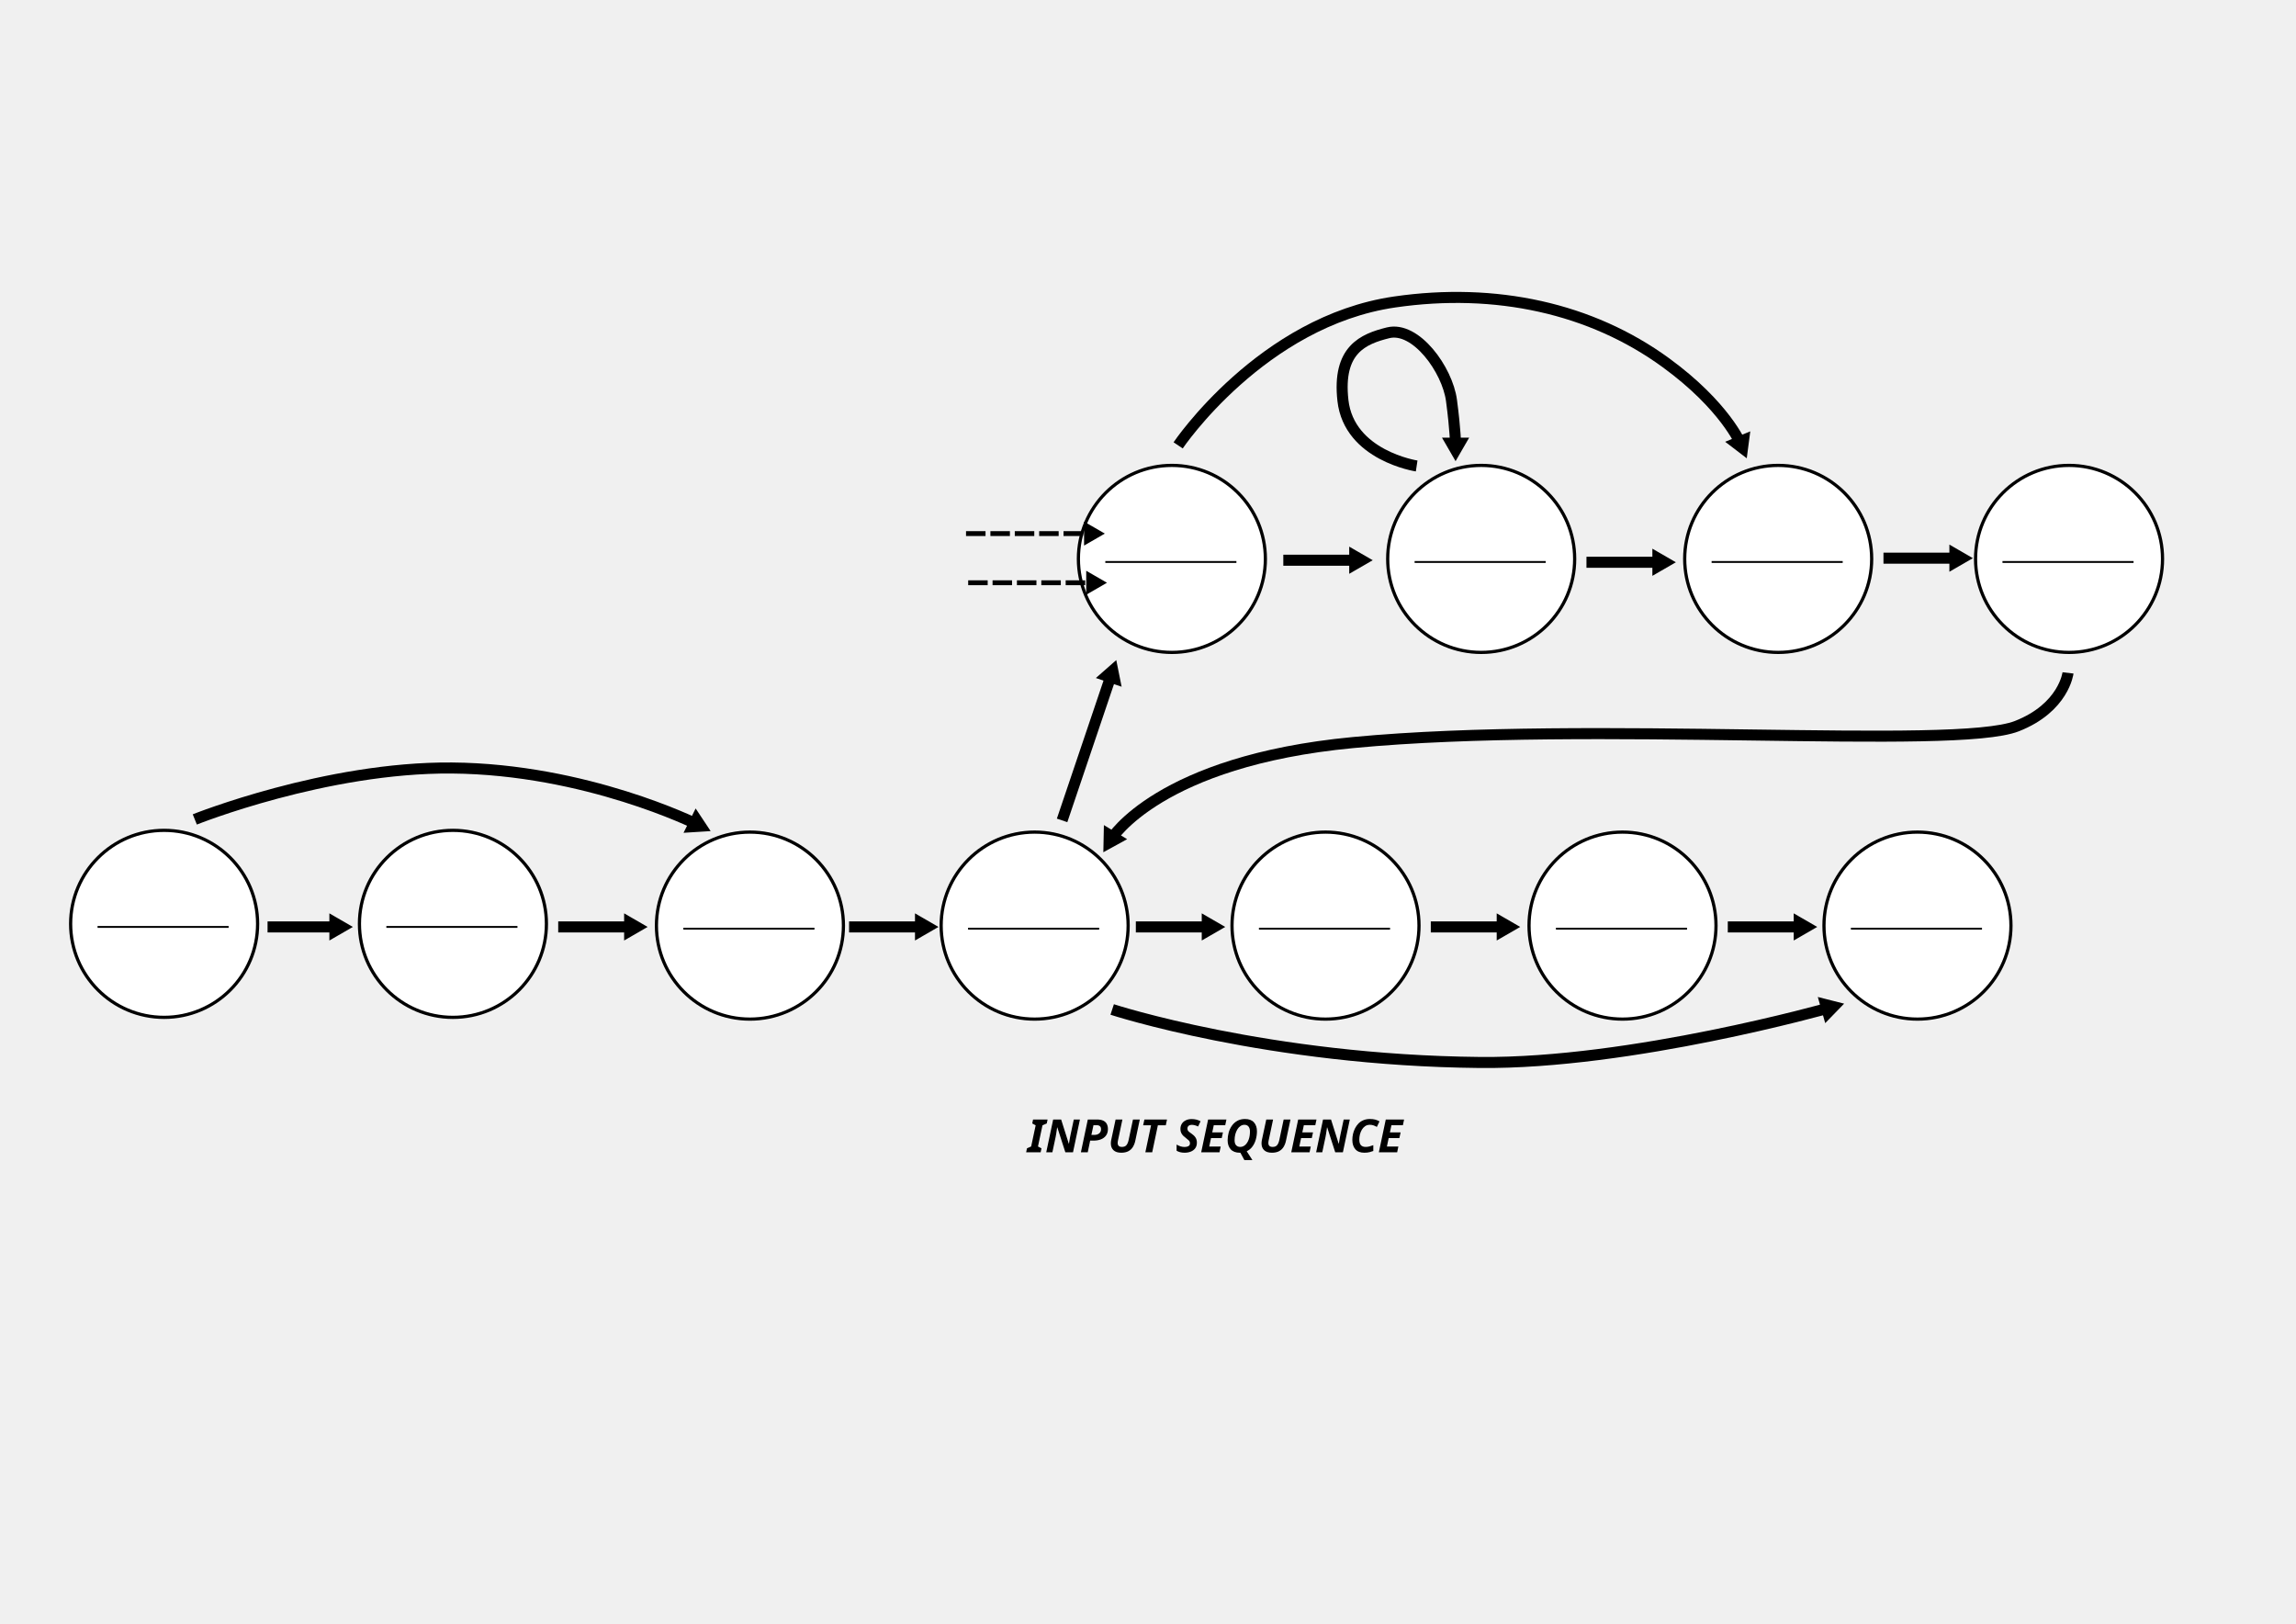
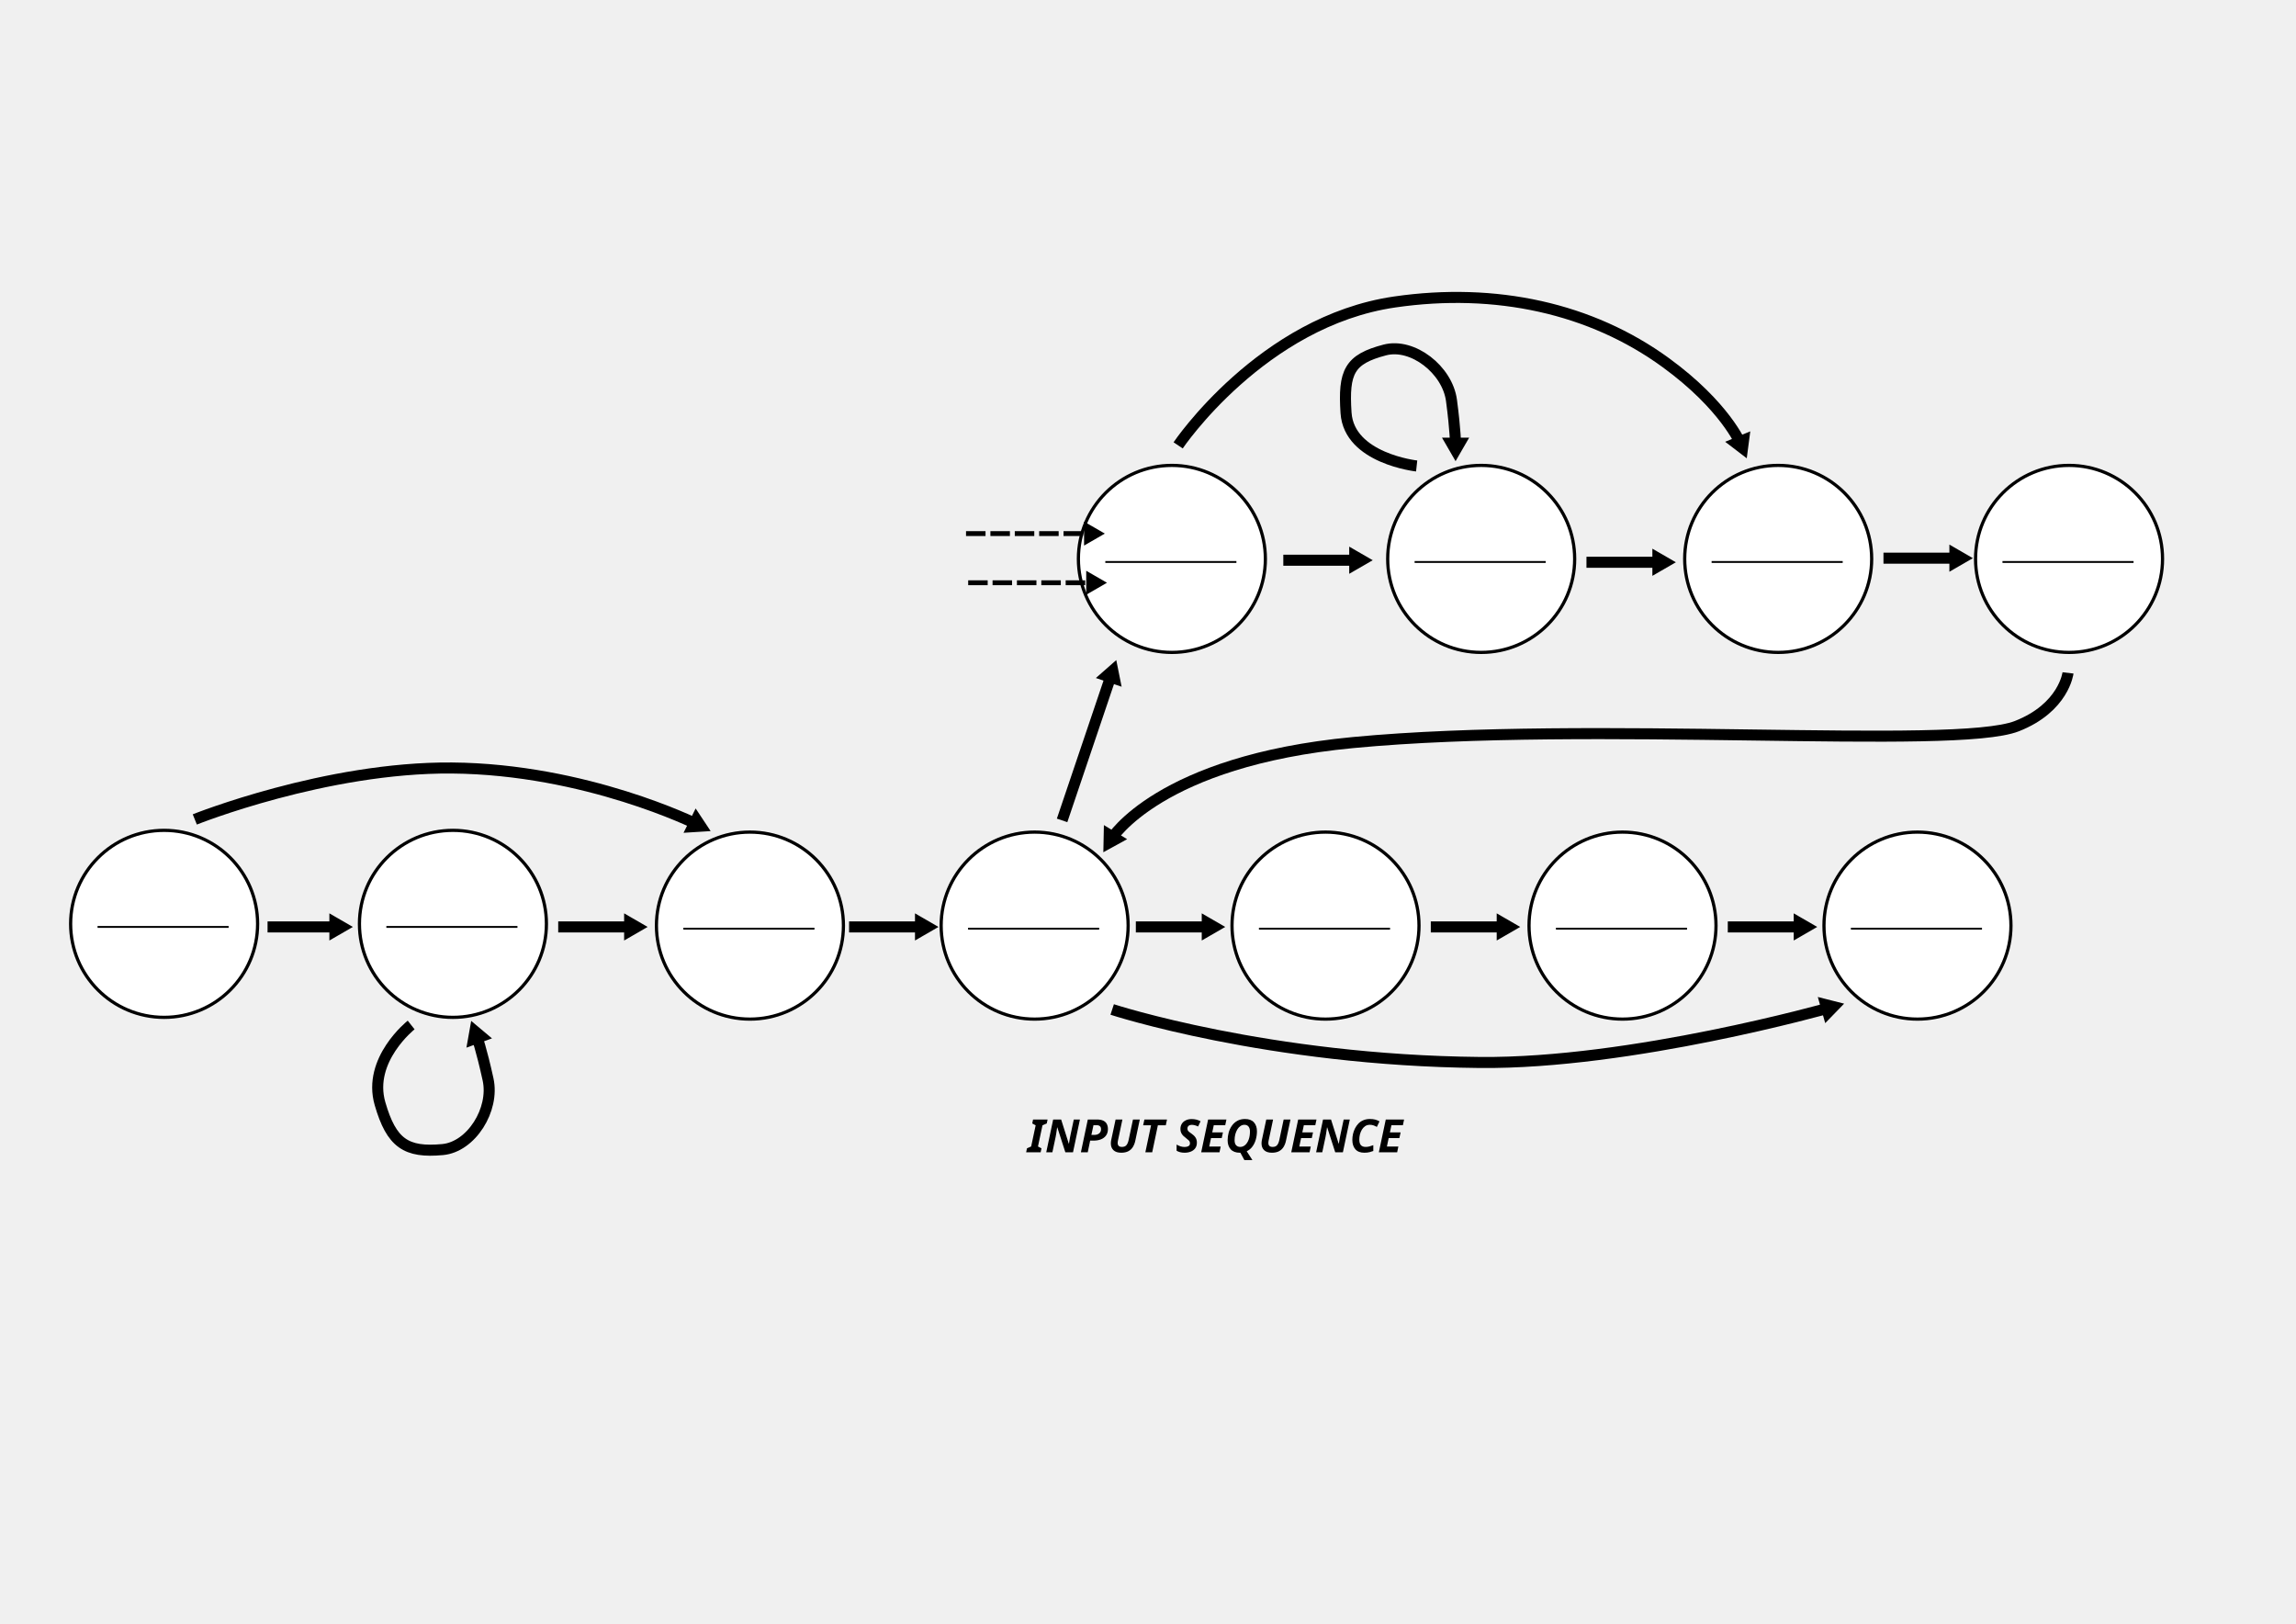
<svg xmlns="http://www.w3.org/2000/svg" width="1052.362" height="744.094" id="svg2" version="1.1">
  <defs id="defs4">
    <marker orient="auto" refY="0" refX="0" id="TriangleOutS" style="overflow:visible">
      <path id="path4054" d="m 5.77,0 -8.65,5 0,-10 8.65,5 z" style="fill-rule:evenodd;stroke:#000000;stroke-width:1pt;marker-start:none" transform="scale(0.2,0.2)" />
    </marker>
    <marker orient="auto" refY="0" refX="0" id="TriangleOutM" style="overflow:visible">
      <path id="path4051" d="m 5.77,0 -8.65,5 0,-10 8.65,5 z" style="fill-rule:evenodd;stroke:#000000;stroke-width:1pt;marker-start:none" transform="scale(0.4,0.4)" />
    </marker>
    <marker orient="auto" refY="0" refX="0" id="Arrow2Mend" style="overflow:visible">
      <path id="path3932" style="font-size:12px;fill-rule:evenodd;stroke-width:0.625;stroke-linejoin:round" d="M 8.719,4.034 -2.207,0.016 8.719,-4.002 c -1.745,2.372 -1.735,5.617 -6e-7,8.035 z" transform="scale(-0.6,-0.6)" />
    </marker>
    <marker orient="auto" refY="0" refX="0" id="Arrow1Lend" style="overflow:visible">
      <path id="path3908" d="M 0,0 5,-5 -12.5,0 5,5 0,0 z" style="fill-rule:evenodd;stroke:#000000;stroke-width:1pt;marker-start:none" transform="matrix(-0.8,0,0,-0.8,-10,0)" />
    </marker>
    <marker orient="auto" refY="0" refX="0" id="Arrow1Send" style="overflow:visible">
      <path id="path3920" d="M 0,0 5,-5 -12.5,0 5,5 0,0 z" style="fill-rule:evenodd;stroke:#000000;stroke-width:1pt;marker-start:none" transform="matrix(-0.2,0,0,-0.2,-1.2,0)" />
    </marker>
    <marker orient="auto" refY="0" refX="0" id="TriangleOutS-7" style="overflow:visible">
      <path id="path4054-4" d="m 5.77,0 -8.65,5 0,-10 8.65,5 z" style="fill-rule:evenodd;stroke:#000000;stroke-width:1pt;marker-start:none" transform="scale(0.2,0.2)" />
    </marker>
    <marker orient="auto" refY="0" refX="0" id="TriangleOutM-0" style="overflow:visible">
      <path id="path4051-2" d="m 5.77,0 -8.65,5 0,-10 8.65,5 z" style="fill-rule:evenodd;stroke:#000000;stroke-width:1pt;marker-start:none" transform="scale(0.4,0.4)" />
    </marker>
    <marker orient="auto" refY="0" refX="0" id="TriangleOutS-7-7" style="overflow:visible">
      <path id="path4054-4-8" d="m 5.77,0 -8.65,5 0,-10 8.65,5 z" style="fill-rule:evenodd;stroke:#000000;stroke-width:1pt;marker-start:none" transform="scale(0.2,0.2)" />
+     </marker>
+     <marker orient="auto" refY="0" refX="0" id="TriangleOutS-7-5" style="overflow:visible">
+       <path id="path4054-4-3" d="m 5.77,0 -8.65,5 0,-10 8.65,5 z" style="fill-rule:evenodd;stroke:#000000;stroke-width:1pt;marker-start:none" transform="scale(0.2,0.2)" />
    </marker>
  </defs>
  <g id="layer1" transform="translate(0,-308.2677)">
    <flowRoot xml:space="preserve" id="flowRoot2816" style="font-size:40px;font-style:normal;font-variant:normal;font-weight:normal;font-stretch:normal;fill:#000000;fill-opacity:1;stroke:none;font-family:Sans;-inkscape-font-specification:Sans">
      <flowRegion id="flowRegion2818">
        <rect id="rect2820" width="657.143" height="348.571" x="-1257.143" y="412.362" />
      </flowRegion>
      <flowPara id="flowPara2822" />
    </flowRoot>
    <path style="fill:#ffffff;fill-opacity:1;stroke:#000000;stroke-width:6.671;stroke-miterlimit:4;stroke-dasharray:none" id="path3598" d="m -1451.428,72.362 a 194.286,194.286 0 1 1 -388.572,0 194.286,194.286 0 1 1 388.572,0 z" transform="matrix(0.2205614,0,0,0.2205614,438.2044,715.6813)" />
    <flowRoot xml:space="preserve" id="flowRoot3600" style="font-size:48px;font-style:normal;font-variant:normal;font-weight:normal;font-stretch:normal;fill:#000000;fill-opacity:1;stroke:none;font-family:Sans;-inkscape-font-specification:Sans" transform="matrix(0.3285914,0,0,0.3285914,568.58,694.2509)">
      <flowRegion id="flowRegion3602">
        <rect id="rect3604" width="211.429" height="68.571" x="-1585.714" y="123.791" style="font-size:48px" />
      </flowRegion>
      <flowPara id="flowPara3606" style="font-family:Courier 10 Pitch;-inkscape-font-specification:Courier 10 Pitch">GC..TA</flowPara>
    </flowRoot>
    <path style="fill:none;stroke:#000000;stroke-width:0.854;stroke-linecap:butt;stroke-linejoin:miter;stroke-miterlimit:4;stroke-opacity:1;stroke-dasharray:none" d="m 44.711,733.05 60.085,0" id="path3608" />
    <flowRoot transform="matrix(0.3285914,0,0,0.3285914,567.6321,668.3141)" xml:space="preserve" id="flowRoot3600-4" style="font-size:48px;font-style:normal;font-variant:normal;font-weight:normal;font-stretch:normal;fill:#000000;fill-opacity:1;stroke:none;font-family:Sans;-inkscape-font-specification:Sans">
      <flowRegion id="flowRegion3602-3">
        <rect id="rect3604-4" width="211.429" height="68.571" x="-1585.714" y="123.791" style="font-size:48px" />
      </flowRegion>
      <flowPara id="flowPara3606-2" style="font-family:Courier 10 Pitch;-inkscape-font-specification:Courier 10 Pitch">TA..GC</flowPara>
    </flowRoot>
    <path transform="matrix(0.2205614,0,0,0.2205614,570.5798,715.6813)" d="m -1451.428,72.362 a 194.286,194.286 0 1 1 -388.572,0 194.286,194.286 0 1 1 388.572,0 z" id="path3694" style="fill:#ffffff;fill-opacity:1;stroke:#000000;stroke-width:6.671;stroke-miterlimit:4;stroke-dasharray:none" />
    <flowRoot transform="matrix(0.3285914,0,0,0.3285914,700.9553,694.2509)" style="font-size:48px;font-style:normal;font-variant:normal;font-weight:normal;font-stretch:normal;fill:#000000;fill-opacity:1;stroke:none;font-family:Sans;-inkscape-font-specification:Sans" id="flowRoot3696" xml:space="preserve">
      <flowRegion id="flowRegion3698">
        <rect style="font-size:48px" y="123.791" x="-1585.714" height="68.571" width="211.429" id="rect3700" />
      </flowRegion>
      <flowPara style="font-family:Courier 10 Pitch;-inkscape-font-specification:Courier 10 Pitch" id="flowPara3702">GG..TT</flowPara>
    </flowRoot>
    <path id="path3704" d="m 177.087,733.05 60.085,0" style="fill:none;stroke:#000000;stroke-width:0.854;stroke-linecap:butt;stroke-linejoin:miter;stroke-miterlimit:4;stroke-opacity:1;stroke-dasharray:none" />
    <flowRoot style="font-size:48px;font-style:normal;font-variant:normal;font-weight:normal;font-stretch:normal;fill:#000000;fill-opacity:1;stroke:none;font-family:Sans;-inkscape-font-specification:Sans" id="flowRoot3706" xml:space="preserve" transform="matrix(0.3285914,0,0,0.3285914,700.0075,668.3141)">
      <flowRegion id="flowRegion3708">
        <rect style="font-size:48px" y="123.791" x="-1585.714" height="68.571" width="211.429" id="rect3710" />
      </flowRegion>
      <flowPara style="font-family:Courier 10 Pitch;-inkscape-font-specification:Courier 10 Pitch" id="flowPara3712">AA..CC</flowPara>
    </flowRoot>
    <path style="fill:#ffffff;fill-opacity:1;stroke:#000000;stroke-width:6.671;stroke-miterlimit:4;stroke-dasharray:none" id="path3714" d="m -1451.428,72.362 a 194.286,194.286 0 1 1 -388.572,0 194.286,194.286 0 1 1 388.572,0 z" transform="matrix(0.2205614,0,0,0.2205614,706.7105,716.4851)" />
    <flowRoot xml:space="preserve" id="flowRoot3716" style="font-size:48px;font-style:normal;font-variant:normal;font-weight:normal;font-stretch:normal;fill:#000000;fill-opacity:1;stroke:none;font-family:Sans;-inkscape-font-specification:Sans" transform="matrix(0.3285914,0,0,0.3285914,837.0861,695.0547)">
      <flowRegion id="flowRegion3718">
        <rect id="rect3720" width="211.429" height="68.571" x="-1585.714" y="123.791" style="font-size:48px" />
      </flowRegion>
      <flowPara id="flowPara3722" style="font-family:Courier 10 Pitch;-inkscape-font-specification:Courier 10 Pitch">TG..AT</flowPara>
    </flowRoot>
    <path style="fill:none;stroke:#000000;stroke-width:0.854;stroke-linecap:butt;stroke-linejoin:miter;stroke-miterlimit:4;stroke-opacity:1;stroke-dasharray:none" d="m 313.218,733.854 60.085,0" id="path3724" />
    <flowRoot transform="matrix(0.3285914,0,0,0.3285914,836.1382,669.1179)" xml:space="preserve" id="flowRoot3726" style="font-size:48px;font-style:normal;font-variant:normal;font-weight:normal;font-stretch:normal;fill:#000000;fill-opacity:1;stroke:none;font-family:Sans;-inkscape-font-specification:Sans">
      <flowRegion id="flowRegion3728">
        <rect id="rect3730" width="211.429" height="68.571" x="-1585.714" y="123.791" style="font-size:48px" />
      </flowRegion>
      <flowPara id="flowPara3732" style="font-family:Courier 10 Pitch;-inkscape-font-specification:Courier 10 Pitch">AT..CA</flowPara>
    </flowRoot>
    <path transform="matrix(0.2205614,0,0,0.2205614,837.2083,716.4851)" d="m -1451.428,72.362 a 194.286,194.286 0 1 1 -388.572,0 194.286,194.286 0 1 1 388.572,0 z" id="path3734" style="fill:#ffffff;fill-opacity:1;stroke:#000000;stroke-width:6.671;stroke-miterlimit:4;stroke-dasharray:none" />
    <flowRoot transform="matrix(0.3285914,0,0,0.3285914,967.5838,695.0547)" style="font-size:48px;font-style:normal;font-variant:normal;font-weight:normal;font-stretch:normal;fill:#000000;fill-opacity:1;stroke:none;font-family:Sans;-inkscape-font-specification:Sans" id="flowRoot3736" xml:space="preserve">
      <flowRegion id="flowRegion3738">
        <rect style="font-size:48px" y="123.791" x="-1585.714" height="68.571" width="211.429" id="rect3740" />
      </flowRegion>
      <flowPara style="font-family:Courier 10 Pitch;-inkscape-font-specification:Courier 10 Pitch" id="flowPara3742">AT..CA</flowPara>
    </flowRoot>
    <path id="path3744" d="m 443.715,733.854 60.085,0" style="fill:none;stroke:#000000;stroke-width:0.854;stroke-linecap:butt;stroke-linejoin:miter;stroke-miterlimit:4;stroke-opacity:1;stroke-dasharray:none" />
    <flowRoot style="font-size:48px;font-style:normal;font-variant:normal;font-weight:normal;font-stretch:normal;fill:#000000;fill-opacity:1;stroke:none;font-family:Sans;-inkscape-font-specification:Sans" id="flowRoot3746" xml:space="preserve" transform="matrix(0.3285914,0,0,0.3285914,966.636,669.1179)">
      <flowRegion id="flowRegion3748">
        <rect style="font-size:48px" y="123.791" x="-1585.714" height="68.571" width="211.429" id="rect3750" />
      </flowRegion>
      <flowPara style="font-family:Courier 10 Pitch;-inkscape-font-specification:Courier 10 Pitch" id="flowPara3752">TG..AT</flowPara>
    </flowRoot>
    <path style="fill:#ffffff;fill-opacity:1;stroke:#000000;stroke-width:6.671;stroke-miterlimit:4;stroke-dasharray:none" id="path3756" d="m -1451.428,72.362 a 194.286,194.286 0 1 1 -388.572,0 194.286,194.286 0 1 1 388.572,0 z" transform="matrix(0.2205614,0,0,0.2205614,970.5225,716.4851)" />
    <flowRoot xml:space="preserve" id="flowRoot3758" style="font-size:48px;font-style:normal;font-variant:normal;font-weight:normal;font-stretch:normal;fill:#000000;fill-opacity:1;stroke:none;font-family:Sans;-inkscape-font-specification:Sans" transform="matrix(0.3285914,0,0,0.3285914,1100.898,695.0547)">
      <flowRegion id="flowRegion3760">
        <rect id="rect3762" width="211.429" height="68.571" x="-1585.714" y="123.791" style="font-size:48px" />
      </flowRegion>
      <flowPara id="flowPara3764" style="font-family:Courier 10 Pitch;-inkscape-font-specification:Courier 10 Pitch">CA..CC</flowPara>
    </flowRoot>
    <path style="fill:none;stroke:#000000;stroke-width:0.854;stroke-linecap:butt;stroke-linejoin:miter;stroke-miterlimit:4;stroke-opacity:1;stroke-dasharray:none" d="m 577.029,733.854 60.085,0" id="path3766" />
    <flowRoot transform="matrix(0.3285914,0,0,0.3285914,1099.95,669.1179)" xml:space="preserve" id="flowRoot3768" style="font-size:48px;font-style:normal;font-variant:normal;font-weight:normal;font-stretch:normal;fill:#000000;fill-opacity:1;stroke:none;font-family:Sans;-inkscape-font-specification:Sans">
      <flowRegion id="flowRegion3770">
        <rect id="rect3772" width="211.429" height="68.571" x="-1585.714" y="123.791" style="font-size:48px" />
      </flowRegion>
      <flowPara id="flowPara3774" style="font-family:Courier 10 Pitch;-inkscape-font-specification:Courier 10 Pitch">GG..TG</flowPara>
    </flowRoot>
    <path transform="matrix(0.2205614,0,0,0.2205614,1106.653,716.4851)" d="m -1451.428,72.362 a 194.286,194.286 0 1 1 -388.572,0 194.286,194.286 0 1 1 388.572,0 z" id="path3776" style="fill:#ffffff;fill-opacity:1;stroke:#000000;stroke-width:6.671;stroke-miterlimit:4;stroke-dasharray:none" />
    <flowRoot transform="matrix(0.3285914,0,0,0.3285914,1237.029,695.0547)" style="font-size:48px;font-style:normal;font-variant:normal;font-weight:normal;font-stretch:normal;fill:#000000;fill-opacity:1;stroke:none;font-family:Sans;-inkscape-font-specification:Sans" id="flowRoot3778" xml:space="preserve">
      <flowRegion id="flowRegion3780">
        <rect style="font-size:48px" y="123.791" x="-1585.714" height="68.571" width="211.429" id="rect3782" />
      </flowRegion>
      <flowPara style="font-family:Courier 10 Pitch;-inkscape-font-specification:Courier 10 Pitch" id="flowPara3784">AC..CC</flowPara>
    </flowRoot>
    <path id="path3786" d="m 713.16,733.854 60.085,0" style="fill:none;stroke:#000000;stroke-width:0.854;stroke-linecap:butt;stroke-linejoin:miter;stroke-miterlimit:4;stroke-opacity:1;stroke-dasharray:none" />
    <flowRoot style="font-size:48px;font-style:normal;font-variant:normal;font-weight:normal;font-stretch:normal;fill:#000000;fill-opacity:1;stroke:none;font-family:Sans;-inkscape-font-specification:Sans" id="flowRoot3788" xml:space="preserve" transform="matrix(0.3285914,0,0,0.3285914,1236.081,669.1179)">
      <flowRegion id="flowRegion3790">
        <rect style="font-size:48px" y="123.791" x="-1585.714" height="68.571" width="211.429" id="rect3792" />
      </flowRegion>
      <flowPara style="font-family:Courier 10 Pitch;-inkscape-font-specification:Courier 10 Pitch" id="flowPara3794">GG..GT</flowPara>
    </flowRoot>
    <path style="fill:#ffffff;fill-opacity:1;stroke:#000000;stroke-width:6.671;stroke-miterlimit:4;stroke-dasharray:none" id="path3796" d="m -1451.428,72.362 a 194.286,194.286 0 1 1 -388.572,0 194.286,194.286 0 1 1 388.572,0 z" transform="matrix(0.2205614,0,0,0.2205614,1241.845,716.4851)" />
    <flowRoot xml:space="preserve" id="flowRoot3798" style="font-size:48px;font-style:normal;font-variant:normal;font-weight:normal;font-stretch:normal;fill:#000000;fill-opacity:1;stroke:none;font-family:Sans;-inkscape-font-specification:Sans" transform="matrix(0.3285914,0,0,0.3285914,1372.221,695.0547)">
      <flowRegion id="flowRegion3800">
        <rect id="rect3802" width="211.429" height="68.571" x="-1585.714" y="123.791" style="font-size:48px" />
      </flowRegion>
      <flowPara id="flowPara3804" style="font-family:Courier 10 Pitch;-inkscape-font-specification:Courier 10 Pitch">AA..TC</flowPara>
    </flowRoot>
    <path style="fill:none;stroke:#000000;stroke-width:0.854;stroke-linecap:butt;stroke-linejoin:miter;stroke-miterlimit:4;stroke-opacity:1;stroke-dasharray:none" d="m 848.352,733.854 60.085,0" id="path3806" />
    <flowRoot transform="matrix(0.3285914,0,0,0.3285914,1371.273,669.1179)" xml:space="preserve" id="flowRoot3808" style="font-size:48px;font-style:normal;font-variant:normal;font-weight:normal;font-stretch:normal;fill:#000000;fill-opacity:1;stroke:none;font-family:Sans;-inkscape-font-specification:Sans">
      <flowRegion id="flowRegion3810">
        <rect id="rect3812" width="211.429" height="68.571" x="-1585.714" y="123.791" style="font-size:48px" />
      </flowRegion>
      <flowPara id="flowPara3814" style="font-family:Courier 10 Pitch;-inkscape-font-specification:Courier 10 Pitch">GA..TT</flowPara>
    </flowRoot>
    <path style="fill:#ffffff;fill-opacity:1;stroke:#000000;stroke-width:6.671;stroke-miterlimit:4;stroke-dasharray:none" id="path3816" d="m -1451.428,72.362 a 194.286,194.286 0 1 1 -388.572,0 194.286,194.286 0 1 1 388.572,0 z" transform="matrix(0.2205614,0,0,0.2205614,900.11,548.434)" />
    <flowRoot xml:space="preserve" id="flowRoot3818" style="font-size:48px;font-style:normal;font-variant:normal;font-weight:normal;font-stretch:normal;fill:#000000;fill-opacity:1;stroke:none;font-family:Sans;-inkscape-font-specification:Sans" transform="matrix(0.3285914,0,0,0.3285914,1030.486,527.0037)">
      <flowRegion id="flowRegion3820">
        <rect id="rect3822" width="211.429" height="68.571" x="-1585.714" y="123.791" style="font-size:48px" />
      </flowRegion>
      <flowPara id="flowPara3824" style="font-family:Courier 10 Pitch;-inkscape-font-specification:Courier 10 Pitch">CA..GC</flowPara>
    </flowRoot>
    <path style="fill:none;stroke:#000000;stroke-width:0.854;stroke-linecap:butt;stroke-linejoin:miter;stroke-miterlimit:4;stroke-opacity:1;stroke-dasharray:none" d="m 506.617,565.803 60.085,0" id="path3826" />
    <flowRoot transform="matrix(0.3285914,0,0,0.3285914,1029.538,501.0669)" xml:space="preserve" id="flowRoot3828" style="font-size:48px;font-style:normal;font-variant:normal;font-weight:normal;font-stretch:normal;fill:#000000;fill-opacity:1;stroke:none;font-family:Sans;-inkscape-font-specification:Sans">
      <flowRegion id="flowRegion3830">
        <rect id="rect3832" width="211.429" height="68.571" x="-1585.714" y="123.791" style="font-size:48px" />
      </flowRegion>
      <flowPara id="flowPara3834" style="font-family:Courier 10 Pitch;-inkscape-font-specification:Courier 10 Pitch">GC..TG</flowPara>
    </flowRoot>
    <path transform="matrix(0.2205614,0,0,0.2205614,1041.874,548.434)" d="m -1451.428,72.362 a 194.286,194.286 0 1 1 -388.572,0 194.286,194.286 0 1 1 388.572,0 z" id="path3836" style="fill:#ffffff;fill-opacity:1;stroke:#000000;stroke-width:6.671;stroke-miterlimit:4;stroke-dasharray:none" />
    <flowRoot transform="matrix(0.3285914,0,0,0.3285914,1172.249,527.0037)" style="font-size:48px;font-style:normal;font-variant:normal;font-weight:normal;font-stretch:normal;fill:#000000;fill-opacity:1;stroke:none;font-family:Sans;-inkscape-font-specification:Sans" id="flowRoot3838" xml:space="preserve">
      <flowRegion id="flowRegion3840">
        <rect style="font-size:48px" y="123.791" x="-1585.714" height="68.571" width="211.429" id="rect3842" />
      </flowRegion>
      <flowPara style="font-family:Courier 10 Pitch;-inkscape-font-specification:Courier 10 Pitch" id="flowPara3844">CC..GG</flowPara>
    </flowRoot>
    <path id="path3846" d="m 648.381,565.803 60.085,0" style="fill:none;stroke:#000000;stroke-width:0.854;stroke-linecap:butt;stroke-linejoin:miter;stroke-miterlimit:4;stroke-opacity:1;stroke-dasharray:none" />
    <flowRoot style="font-size:48px;font-style:normal;font-variant:normal;font-weight:normal;font-stretch:normal;fill:#000000;fill-opacity:1;stroke:none;font-family:Sans;-inkscape-font-specification:Sans" id="flowRoot3848" xml:space="preserve" transform="matrix(0.3285914,0,0,0.3285914,1171.301,501.0669)">
      <flowRegion id="flowRegion3850">
        <rect style="font-size:48px" y="123.791" x="-1585.714" height="68.571" width="211.429" id="rect3852" />
      </flowRegion>
      <flowPara style="font-family:Courier 10 Pitch;-inkscape-font-specification:Courier 10 Pitch" id="flowPara3854">CC..GG</flowPara>
    </flowRoot>
    <path style="fill:#ffffff;fill-opacity:1;stroke:#000000;stroke-width:6.671;stroke-miterlimit:4;stroke-dasharray:none" id="path3858" d="m -1451.428,72.362 a 194.286,194.286 0 1 1 -388.572,0 194.286,194.286 0 1 1 388.572,0 z" transform="matrix(0.2205614,0,0,0.2205614,1178.005,548.434)" />
    <flowRoot xml:space="preserve" id="flowRoot3860" style="font-size:48px;font-style:normal;font-variant:normal;font-weight:normal;font-stretch:normal;fill:#000000;fill-opacity:1;stroke:none;font-family:Sans;-inkscape-font-specification:Sans" transform="matrix(0.3285914,0,0,0.3285914,1308.38,527.0037)">
      <flowRegion id="flowRegion3862">
        <rect id="rect3864" width="211.429" height="68.571" x="-1585.714" y="123.791" style="font-size:48px" />
      </flowRegion>
      <flowPara id="flowPara3866" style="font-family:Courier 10 Pitch;-inkscape-font-specification:Courier 10 Pitch">CC..TG</flowPara>
    </flowRoot>
    <path style="fill:none;stroke:#000000;stroke-width:0.854;stroke-linecap:butt;stroke-linejoin:miter;stroke-miterlimit:4;stroke-opacity:1;stroke-dasharray:none" d="m 784.511,565.803 60.085,0" id="path3868" />
    <flowRoot transform="matrix(0.3285914,0,0,0.3285914,1307.432,501.0669)" xml:space="preserve" id="flowRoot3870" style="font-size:48px;font-style:normal;font-variant:normal;font-weight:normal;font-stretch:normal;fill:#000000;fill-opacity:1;stroke:none;font-family:Sans;-inkscape-font-specification:Sans">
      <flowRegion id="flowRegion3872">
        <rect id="rect3874" width="211.429" height="68.571" x="-1585.714" y="123.791" style="font-size:48px" />
      </flowRegion>
      <flowPara id="flowPara3876" style="font-family:Courier 10 Pitch;-inkscape-font-specification:Courier 10 Pitch">CA..GG</flowPara>
    </flowRoot>
    <path transform="matrix(0.2205614,0,0,0.2205614,1311.319,548.434)" d="m -1451.428,72.362 a 194.286,194.286 0 1 1 -388.572,0 194.286,194.286 0 1 1 388.572,0 z" id="path3878" style="fill:#ffffff;fill-opacity:1;stroke:#000000;stroke-width:6.671;stroke-miterlimit:4;stroke-dasharray:none" />
    <flowRoot transform="matrix(0.3285914,0,0,0.3285914,1441.694,527.0037)" style="font-size:48px;font-style:normal;font-variant:normal;font-weight:normal;font-stretch:normal;fill:#000000;fill-opacity:1;stroke:none;font-family:Sans;-inkscape-font-specification:Sans" id="flowRoot3880" xml:space="preserve">
      <flowRegion id="flowRegion3882">
        <rect style="font-size:48px" y="123.791" x="-1585.714" height="68.571" width="211.429" id="rect3884" />
      </flowRegion>
      <flowPara style="font-family:Courier 10 Pitch;-inkscape-font-specification:Courier 10 Pitch" id="flowPara3886">TC..AT</flowPara>
    </flowRoot>
    <path id="path3888" d="m 917.826,565.803 60.085,0" style="fill:none;stroke:#000000;stroke-width:0.854;stroke-linecap:butt;stroke-linejoin:miter;stroke-miterlimit:4;stroke-opacity:1;stroke-dasharray:none" />
    <flowRoot style="font-size:48px;font-style:normal;font-variant:normal;font-weight:normal;font-stretch:normal;fill:#000000;fill-opacity:1;stroke:none;font-family:Sans;-inkscape-font-specification:Sans" id="flowRoot3890" xml:space="preserve" transform="matrix(0.3285914,0,0,0.3285914,1440.746,501.0669)">
      <flowRegion id="flowRegion3892">
        <rect style="font-size:48px" y="123.791" x="-1585.714" height="68.571" width="211.429" id="rect3894" />
      </flowRegion>
      <flowPara style="font-family:Courier 10 Pitch;-inkscape-font-specification:Courier 10 Pitch" id="flowPara3896">AT..GA</flowPara>
    </flowRoot>
    <path style="fill:none;stroke:#000000;stroke-width:0.329px;stroke-linecap:butt;stroke-linejoin:miter;stroke-opacity:1" d="M 124.512,732.111" id="path3898" />
    <path style="fill:none;stroke:#000000;stroke-width:5.06;stroke-linecap:butt;stroke-linejoin:miter;stroke-miterlimit:4;stroke-opacity:1;stroke-dasharray:none;marker-end:url(#TriangleOutS)" d="m 122.634,733.05 31.92,0" id="path3900" />
    <path style="fill:none;stroke:#000000;stroke-width:5.06;stroke-linecap:butt;stroke-linejoin:miter;stroke-miterlimit:4;stroke-opacity:1;stroke-dasharray:none;marker-end:url(#TriangleOutS)" d="m 255.855,733.05 33.798,0" id="path3900-1" />
    <path id="path5514" d="m 389.17,733.05 33.798,0" style="fill:none;stroke:#000000;stroke-width:5.06;stroke-linecap:butt;stroke-linejoin:miter;stroke-miterlimit:4;stroke-opacity:1;stroke-dasharray:none;marker-end:url(#TriangleOutS)" />
    <path style="fill:none;stroke:#000000;stroke-width:5.06;stroke-linecap:butt;stroke-linejoin:miter;stroke-miterlimit:4;stroke-opacity:1;stroke-dasharray:none;marker-end:url(#TriangleOutS)" d="m 520.606,733.05 33.798,0" id="path5516" />
    <path id="path5518" d="m 655.798,733.05 33.798,0" style="fill:none;stroke:#000000;stroke-width:5.06;stroke-linecap:butt;stroke-linejoin:miter;stroke-miterlimit:4;stroke-opacity:1;stroke-dasharray:none;marker-end:url(#TriangleOutS)" />
    <path style="fill:none;stroke:#000000;stroke-width:5.06;stroke-linecap:butt;stroke-linejoin:miter;stroke-miterlimit:4;stroke-opacity:1;stroke-dasharray:none;marker-end:url(#TriangleOutS)" d="m 791.929,733.05 33.798,0" id="path5520" />
    <path style="fill:none;stroke:#000000;stroke-width:5.06;stroke-linecap:butt;stroke-linejoin:miter;stroke-miterlimit:4;stroke-opacity:1;stroke-dasharray:none;marker-end:url(#TriangleOutS)" d="m 486.808,684.231 22.532,-66.657" id="path5522" />
    <path id="path5524" d="m 588.202,564.999 33.798,0" style="fill:none;stroke:#000000;stroke-width:5.06;stroke-linecap:butt;stroke-linejoin:miter;stroke-miterlimit:4;stroke-opacity:1;stroke-dasharray:none;marker-end:url(#TriangleOutS)" />
    <path style="fill:none;stroke:#000000;stroke-width:5.06;stroke-linecap:butt;stroke-linejoin:miter;stroke-miterlimit:4;stroke-opacity:1;stroke-dasharray:none;marker-end:url(#TriangleOutS)" d="m 727.149,565.938 33.798,0" id="path5526" />
    <path id="path5528" d="m 863.28,564.06 33.798,0" style="fill:none;stroke:#000000;stroke-width:5.06;stroke-linecap:butt;stroke-linejoin:miter;stroke-miterlimit:4;stroke-opacity:1;stroke-dasharray:none;marker-end:url(#TriangleOutS)" />
    <path style="fill:none;stroke:#000000;stroke-width:5.06;stroke-linecap:butt;stroke-linejoin:miter;stroke-miterlimit:4;stroke-opacity:1;stroke-dasharray:none;marker-end:url(#TriangleOutS-7)" d="m 947.868,616.635 c 0,0 -1.878,15.96 -23.471,24.41 -28.464,11.138 -194.824,-2.85 -304.182,7.511 -89.189,8.45 -110.782,44.125 -110.782,44.125" id="path5532" />
-     <path style="fill:none;stroke:#000000;stroke-width:5.06;stroke-linecap:butt;stroke-linejoin:miter;stroke-miterlimit:4;stroke-opacity:1;stroke-dasharray:none;marker-end:url(#TriangleOutS-7)" d="m 649.32,521.812 c 0,0 -30.981,-4.694 -33.798,-30.043 -2.594,-23.346 9.388,-28.165 20.654,-30.981 12.751,-3.188 27.226,16.899 29.104,30.981 1.878,14.082 1.878,20.654 1.878,20.654" id="path5728" />
+     <path style="fill:none;stroke:#000000;stroke-width:5.06;stroke-linecap:butt;stroke-linejoin:miter;stroke-miterlimit:4;stroke-opacity:1;stroke-dasharray:none;marker-end:url(#TriangleOutS-7)" d="m 649.32,521.812 c 0,0 -30.973,-3.38 -32.369,-24.328 -1.257,-18.85 1.531,-24.594 17.797,-28.839 12.718,-3.319 28.655,9.042 30.532,23.124 1.878,14.082 1.878,20.654 1.878,20.654" id="path5728" />
    <flowRoot xml:space="preserve" id="flowRoot5924" style="font-size:40px;font-style:normal;font-variant:normal;font-weight:normal;font-stretch:normal;fill:#000000;fill-opacity:1;stroke:none;font-family:Sans;-inkscape-font-specification:Sans" transform="matrix(0.3285914,0,0,0.3285914,988.2382,687.6791)">
      <flowRegion id="flowRegion5926">
        <rect id="rect5928" width="1020" height="80" x="-1702.857" y="486.648" />
      </flowRegion>
      <flowPara id="flowPara5932" style="font-size:64px;font-family:Courier 10 Pitch;-inkscape-font-specification:Courier 10 Pitch">FORWARD:TAATGCCATGGGATGTT</flowPara>
    </flowRoot>
    <flowRoot style="font-size:40px;font-style:normal;font-variant:normal;font-weight:normal;font-stretch:normal;fill:#000000;fill-opacity:1;stroke:none;font-family:Sans;-inkscape-font-specification:Sans" id="flowRoot5939" xml:space="preserve" transform="matrix(0.3285914,0,0,0.3285914,849.0993,705.5169)">
      <flowRegion id="flowRegion5941">
        <rect y="486.648" x="-1702.857" height="91.429" width="1514.286" id="rect5943" />
      </flowRegion>
      <flowPara style="font-size:64px;font-family:Courier 10 Pitch;-inkscape-font-specification:Courier 10 Pitch" id="flowPara5945">REVERSE COMPLEMENT:AACATCCCATGGCATTA</flowPara>
    </flowRoot>
    <text xml:space="preserve" style="font-size:13.144px;font-style:normal;font-variant:normal;font-weight:normal;font-stretch:normal;fill:#000000;fill-opacity:1;stroke:none;font-family:Sans;-inkscape-font-specification:Sans" x="470.941" y="836.321" id="text5949">
      <tspan id="tspan5951" x="470.941" y="836.321" style="font-size:21.03px;font-style:italic;font-weight:bold;font-family:Courier 10 Pitch;-inkscape-font-specification:Courier 10 Pitch Bold">INPUT SEQUENCE</tspan>
    </text>
    <flowRoot xml:space="preserve" id="flowRoot5995" style="font-size:40px;font-style:normal;font-variant:normal;font-weight:normal;font-stretch:normal;fill:#000000;fill-opacity:1;stroke:none;font-family:Sans;-inkscape-font-specification:Sans">
      <flowRegion id="flowRegion5997">
        <rect id="rect5999" width="882.857" height="588.571" x="-1451.429" y="-701.924" />
      </flowRegion>
      <flowPara id="flowPara6001" />
    </flowRoot>
    <path style="fill:none;stroke:#000000;stroke-width:2.234;stroke-linecap:butt;stroke-linejoin:miter;stroke-miterlimit:4;stroke-opacity:1;stroke-dasharray:8.938, 2.234;stroke-dashoffset:0;marker-end:url(#TriangleOutM)" d="m 442.776,552.794 57.269,0" id="path6201" />
    <path style="fill:none;stroke:#000000;stroke-width:2.234;stroke-linecap:butt;stroke-linejoin:miter;stroke-miterlimit:4;stroke-opacity:1;stroke-dasharray:8.938, 2.234;stroke-dashoffset:0;marker-end:url(#TriangleOutM)" d="m 443.763,575.326 57.269,0" id="path6201-0" />
    <flowRoot xml:space="preserve" id="flowRoot6619" style="font-size:40px;font-style:normal;font-variant:normal;font-weight:normal;font-stretch:normal;fill:#000000;fill-opacity:1;stroke:none;font-family:Sans;-inkscape-font-specification:Sans" transform="matrix(0.3285914,0,0,0.3285914,1003.259,513.995)">
      <flowRegion id="flowRegion6621">
        <rect id="rect6623" width="357.143" height="97.143" x="-1977.143" y="86.648" />
      </flowRegion>
      <flowPara id="flowPara6627">Forward pair</flowPara>
    </flowRoot>
    <flowRoot transform="matrix(0.3285914,0,0,0.3285914,1016.403,537.4659)" style="font-size:40px;font-style:normal;font-variant:normal;font-weight:normal;font-stretch:normal;fill:#000000;fill-opacity:1;stroke:none;font-family:Sans;-inkscape-font-specification:Sans" id="flowRoot6646" xml:space="preserve">
      <flowRegion id="flowRegion6648">
        <rect y="86.648" x="-1977.143" height="97.143" width="357.143" id="rect6650" />
      </flowRegion>
      <flowPara id="flowPara6652">Reverse complement pair </flowPara>
      <flowPara id="flowPara6654">pair</flowPara>
    </flowRoot>
    <flowRoot xml:space="preserve" id="flowRoot6679" style="font-size:16px;font-style:normal;font-variant:normal;font-weight:normal;font-stretch:normal;fill:#000000;fill-opacity:1;stroke:none;font-family:Sans;-inkscape-font-specification:Sans" transform="translate(-13.13198,371.9073)">
      <flowRegion id="flowRegion6681">
        <rect id="rect6683" width="266.68" height="130.31" x="70.711" y="151.135" style="font-size:16px" />
      </flowRegion>
      <flowPara id="flowPara6685" style="font-style:italic">Adaptation of Figure 4.35 from:</flowPara>
      <flowPara id="flowPara6689" style="font-style:italic" />
      <flowPara id="flowPara6693" style="font-style:italic">Phillip Compeau, Pavel Pevzner.  Bioinformatics Algorithms: An Active Learning Approach. Illustrated edition, 2014.</flowPara>
      <flowPara id="flowPara6695" />
    </flowRoot>
    <path style="fill:none;stroke:#000000;stroke-width:5.06;stroke-linecap:butt;stroke-linejoin:miter;stroke-opacity:1;stroke-miterlimit:4;stroke-dasharray:none;marker-end:url(#TriangleOutS-7)" d="m 89.286,375.523 c 0,0 60.024,-24.051 117.857,-23.571 61.464,0.51 112.143,25.714 112.143,25.714" id="path6697" transform="translate(0,308.2677)" />
    <path style="fill:none;stroke:#000000;stroke-width:5.06;stroke-linecap:butt;stroke-linejoin:miter;stroke-opacity:1;stroke-miterlimit:4;stroke-dasharray:none;marker-end:url(#TriangleOutS-7)" d="m 540,204.094 c 0,0 38.291,-56.874 99.286,-65.714 46.221,-6.699 90,2.857 124.286,27.857 27.046,19.721 34.286,37.143 34.286,37.143" id="path7091" transform="translate(0,308.2677)" />
    <path style="fill:none;stroke:#000000;stroke-width:5.06;stroke-linecap:butt;stroke-linejoin:miter;stroke-miterlimit:4;stroke-opacity:1;stroke-dasharray:none;marker-end:url(#TriangleOutS-7)" d="m 509.763,770.883 c 0,0 71.45,23.359 168.571,24.286 69.318,0.662 160,-25 160,-25" id="path6697-4" />
+     <path style="fill:none;stroke:#000000;stroke-width:5.06;stroke-linecap:butt;stroke-linejoin:miter;stroke-miterlimit:4;stroke-opacity:1;stroke-dasharray:none;marker-end:url(#TriangleOutS-7)" d="m 188.451,777.99 c 0,0 -20.105,15.884 -14.273,36.053 5.248,18.148 11.97,22.597 28.709,21.039 13.087,-1.218 23.853,-18.273 20.814,-32.152 -3.038,-13.878 -5.28,-20.056 -5.28,-20.056" id="path5728-7" />
  </g>
</svg>
